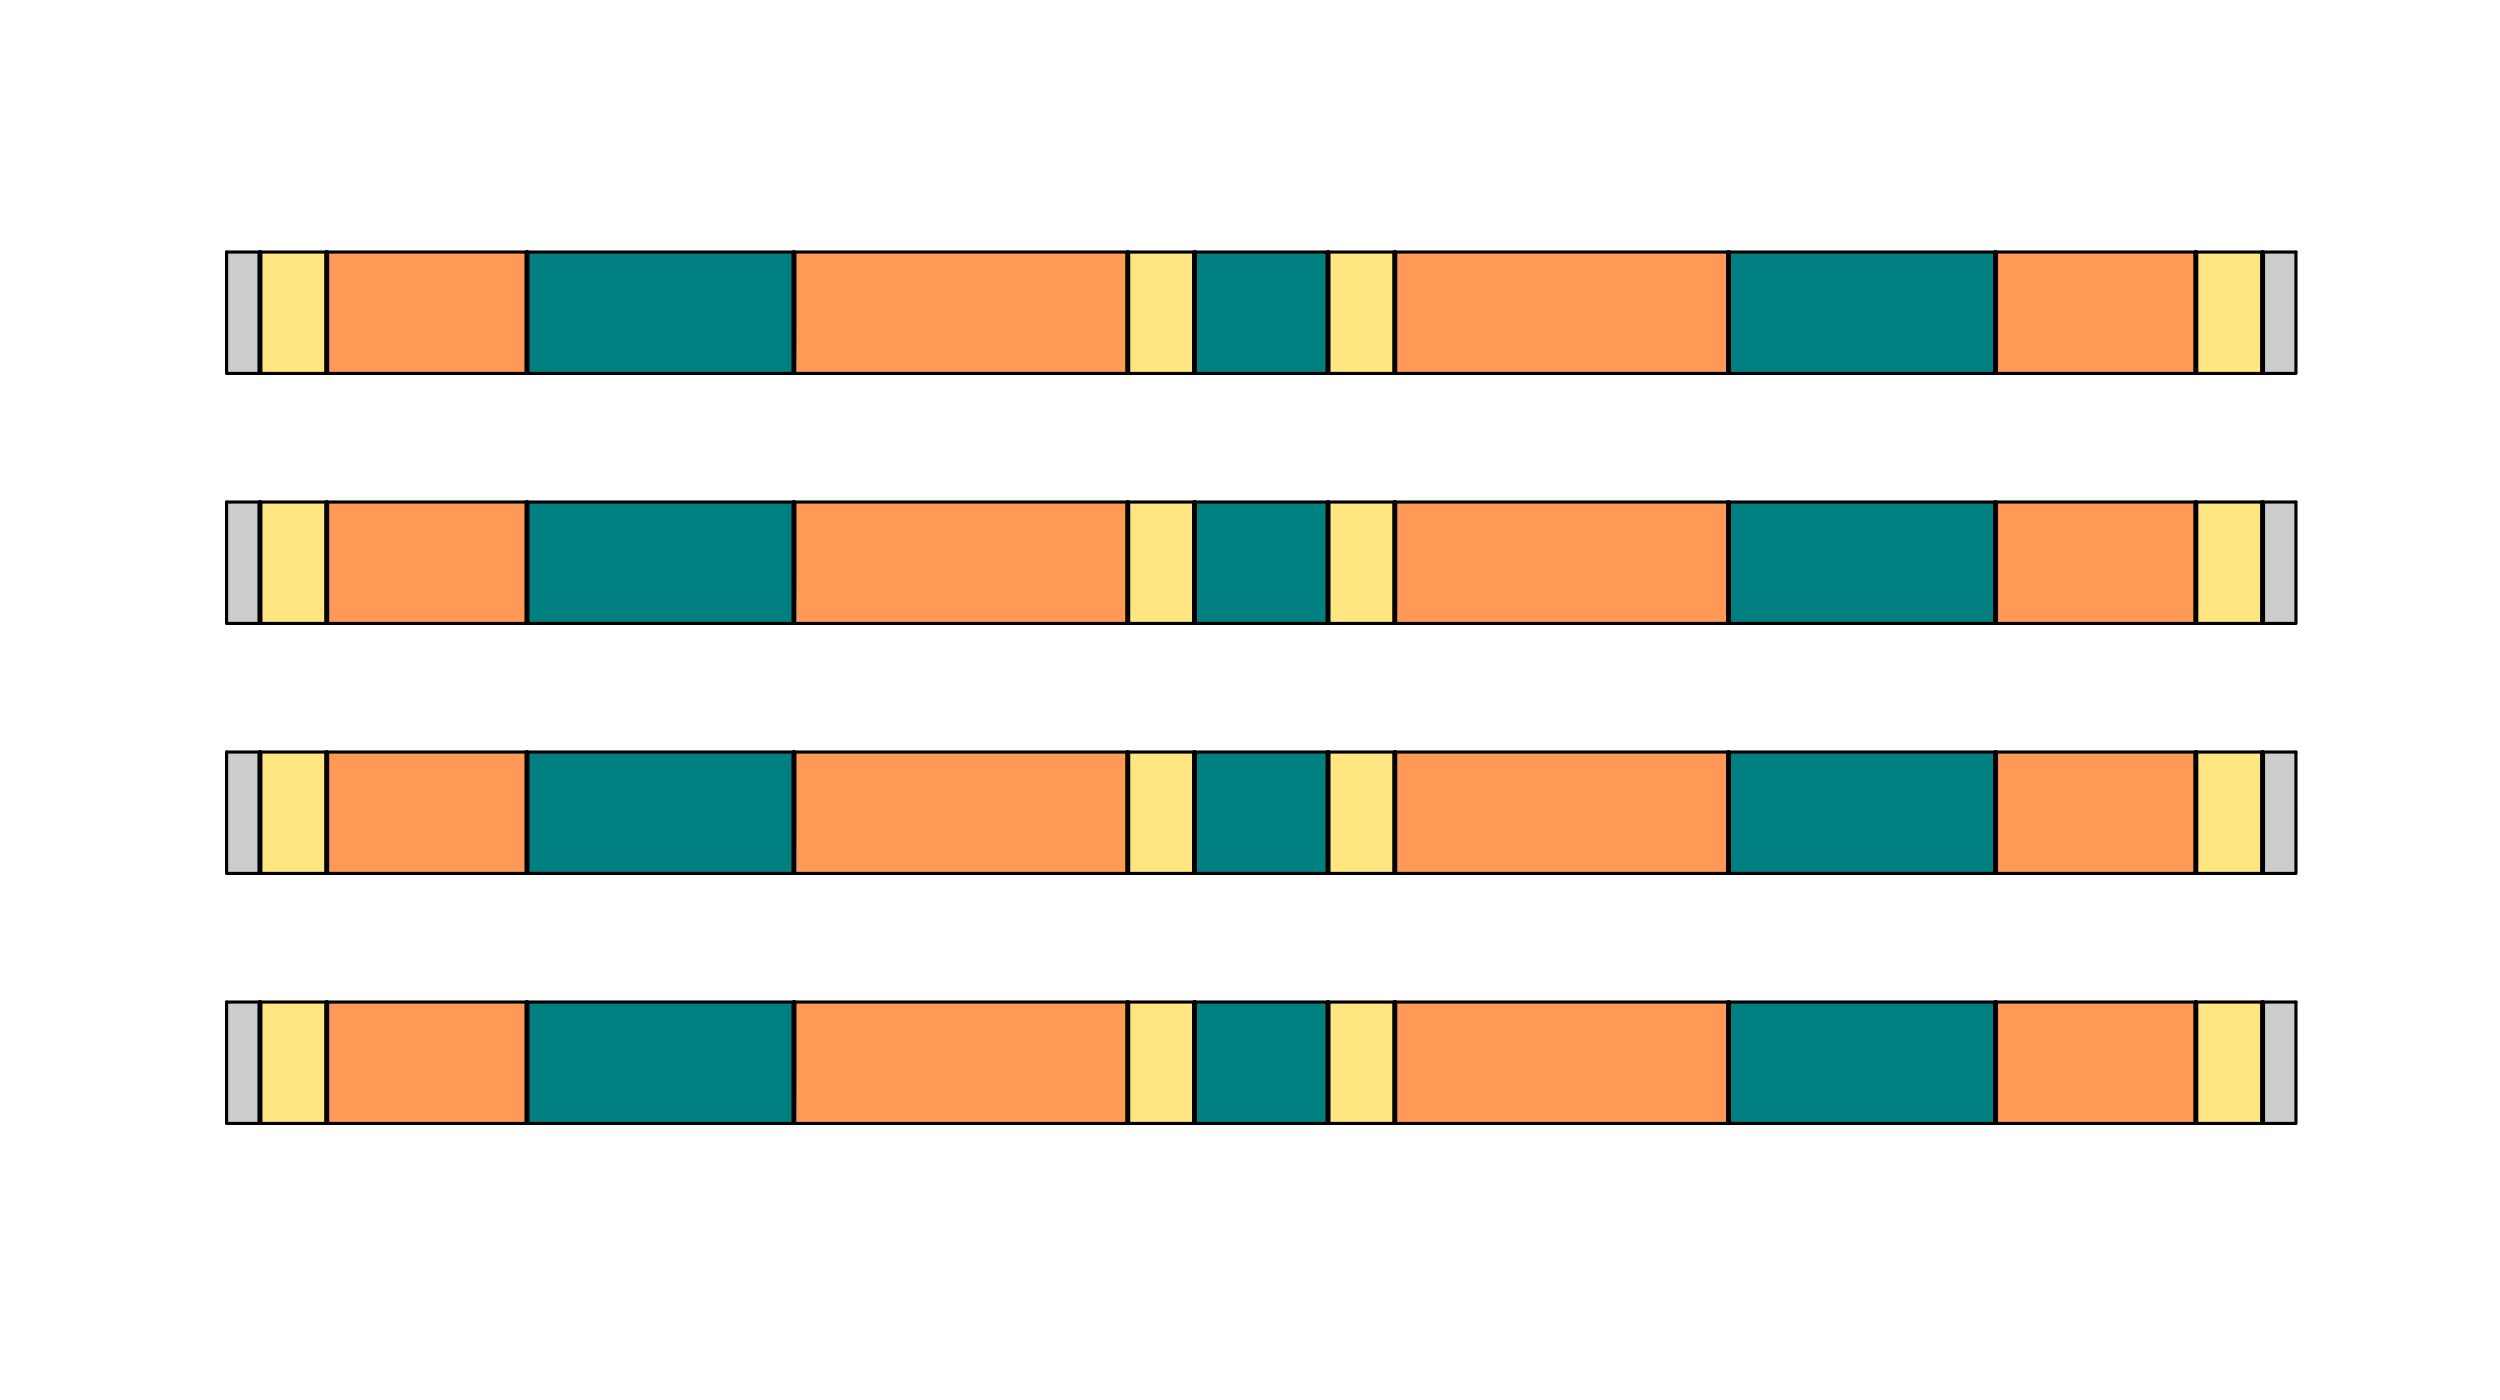
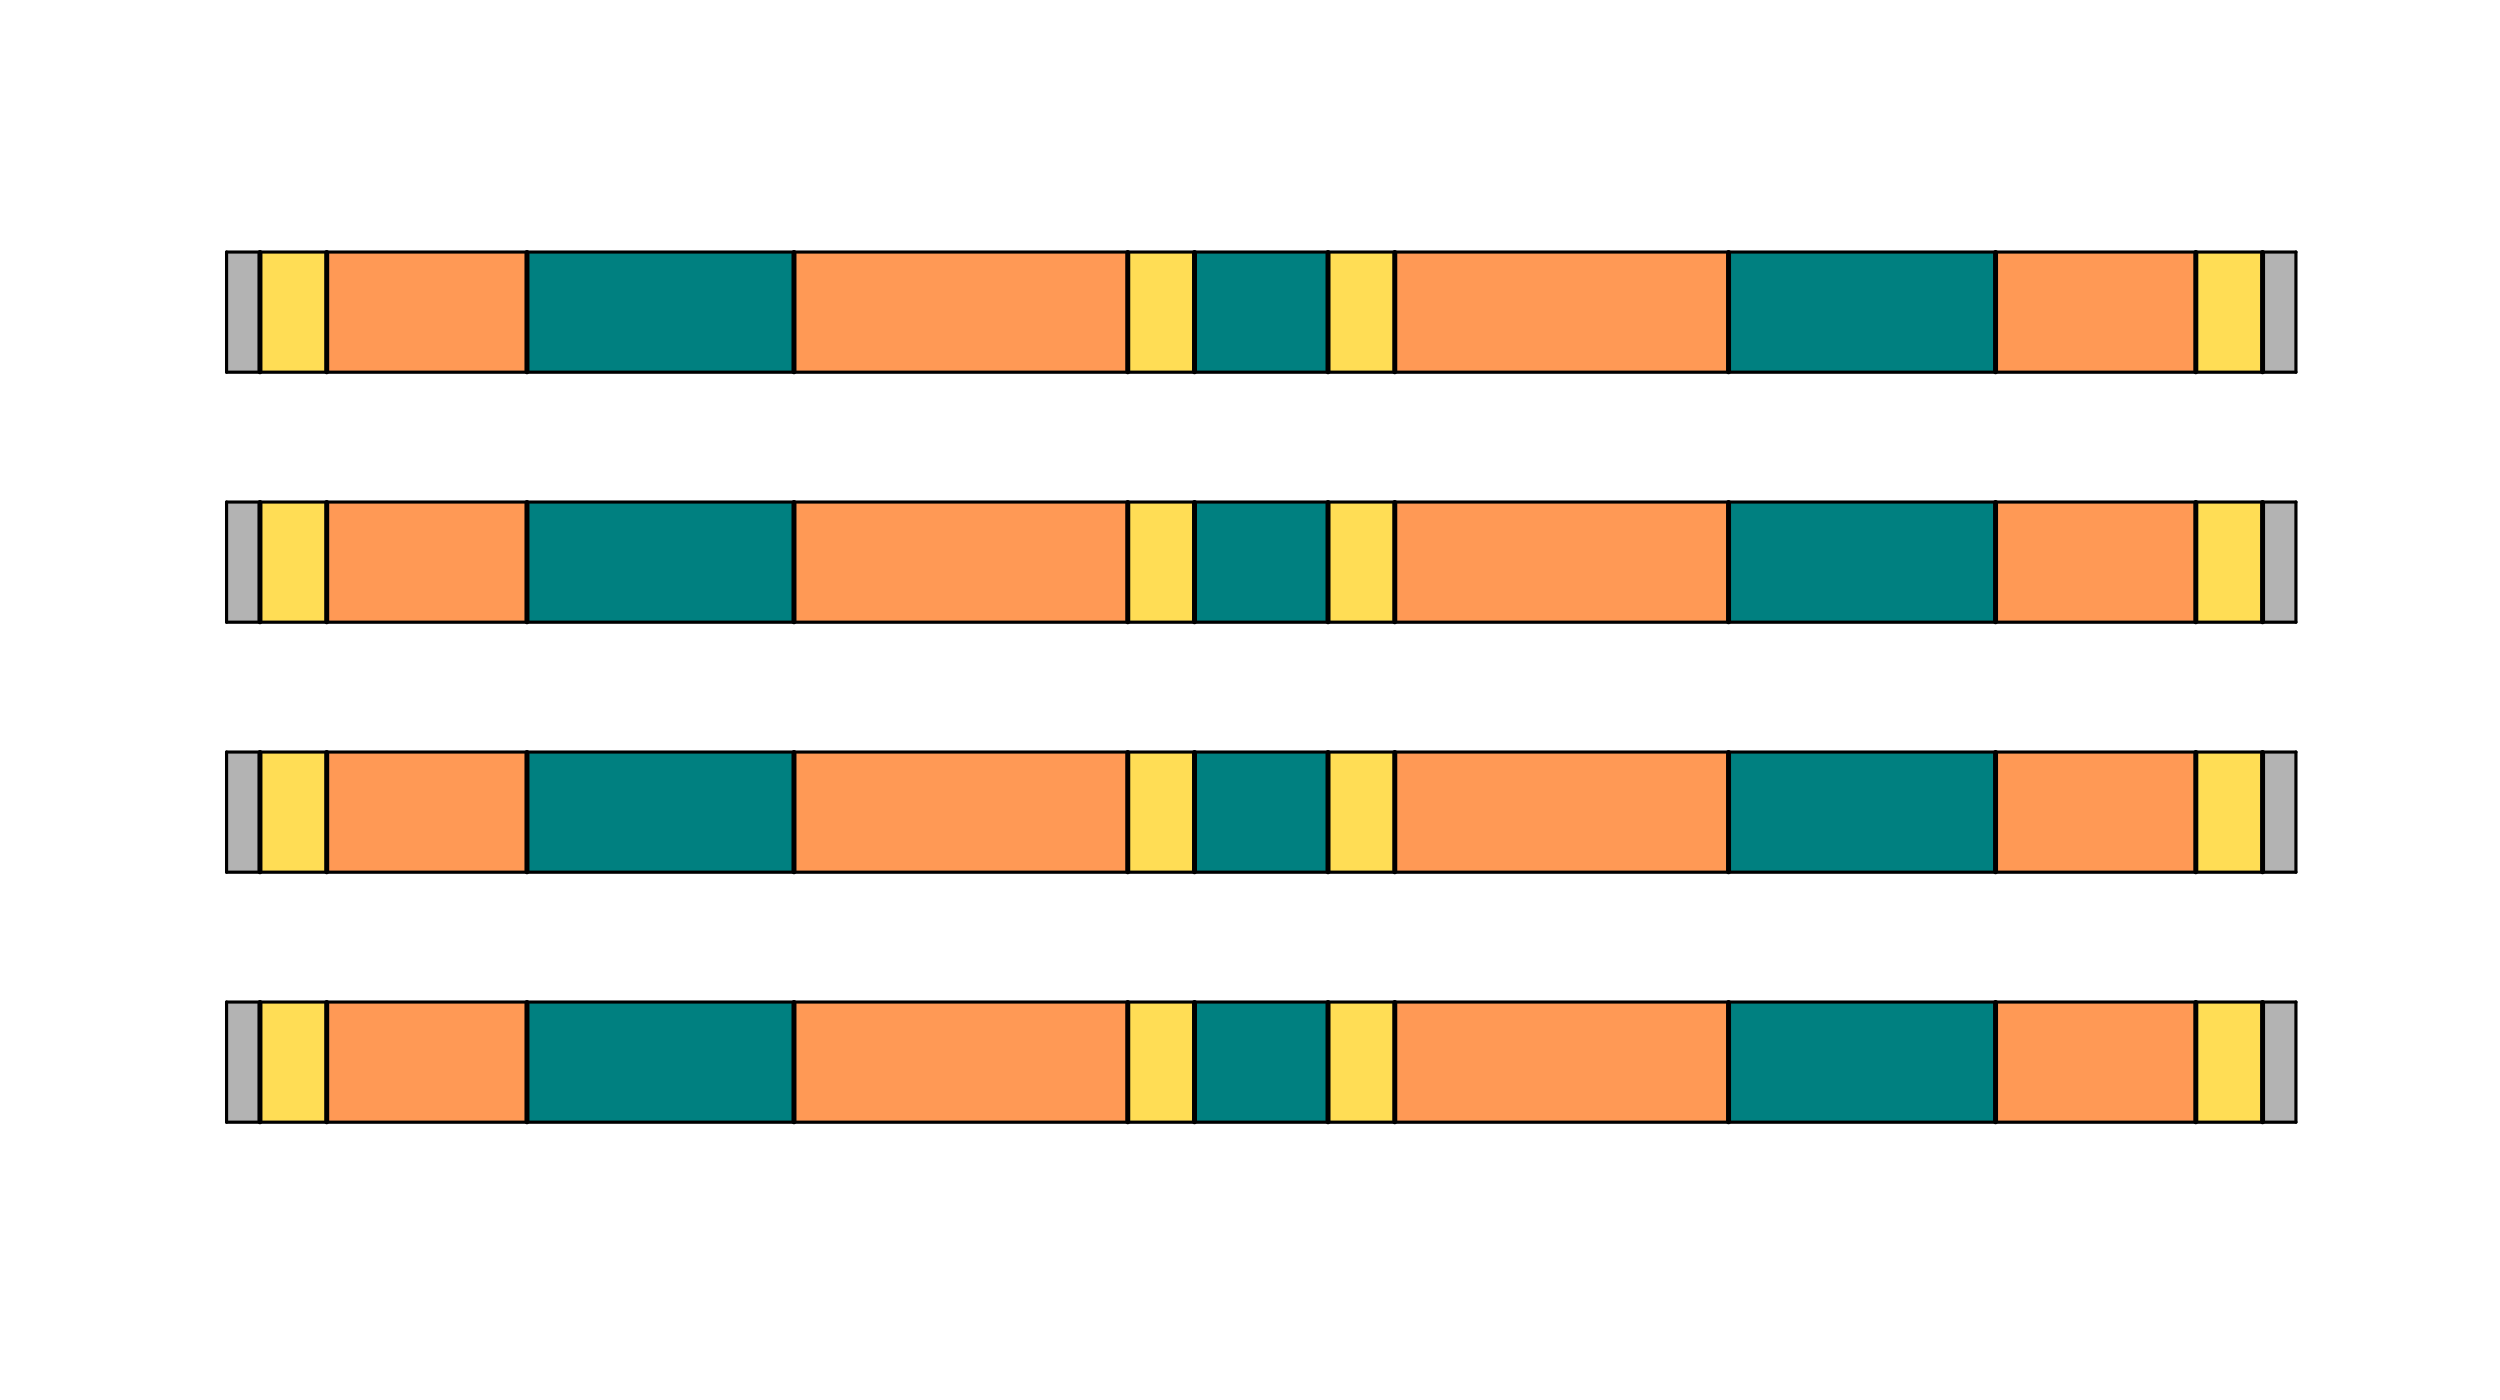
- <svg xmlns="http://www.w3.org/2000/svg" viewBox="145 180 500 20" width="500" height="280" version="1.1" id="svg11741">
-   <defs id="defs11069">
+ <svg xmlns="http://www.w3.org/2000/svg" viewBox="145 180 500 20" width="500" height="280" version="1.1" id="svg31610">
+   <defs id="defs30938">
    <marker id="DistanceX" orient="auto" refX="0.0" refY="0.0" style="overflow:visible">
-       <path d="M 3,-3 L -3,3 M 0,-5 L  0,5" style="stroke:#000000; stroke-width:0.5" id="path11056" />
+       <path d="M 3,-3 L -3,3 M 0,-5 L  0,5" style="stroke:#000000; stroke-width:0.5" id="path30925" />
    </marker>
    <pattern id="Hatch" patternUnits="userSpaceOnUse" width="8" height="8" x="0" y="0">
-       <path d="M8 4 l-4,4" stroke="#000000" stroke-width="0.25" linecap="square" id="path11059" />
-       <path d="M6 2 l-4,4" stroke="#000000" stroke-width="0.25" linecap="square" id="path11061" />
-       <path d="M4 0 l-4,4" stroke="#000000" stroke-width="0.25" linecap="square" id="path11063" />
+       <path d="M8 4 l-4,4" stroke="#000000" stroke-width="0.25" linecap="square" id="path30928" />
+       <path d="M6 2 l-4,4" stroke="#000000" stroke-width="0.25" linecap="square" id="path30930" />
+       <path d="M4 0 l-4,4" stroke="#000000" stroke-width="0.25" linecap="square" id="path30932" />
    </pattern>
    <symbol id="*Model_Space" />
    <symbol id="*Paper_Space" />
    <symbol id="*Paper_Space0" />
  </defs>
-   <g id="g11737">
-     <path id="path12682-2" style="fill:#cccccc;fill-opacity:1;stroke:#00ff00;stroke-width:0.378;stroke-opacity:0" d="m 597.455,200.24 0.201,24.324 h 6.762 l -0.021,-24.326 z" />
-     <g id="b6-s11" style="fill:#ffe680">
-       <path id="path12679" style="fill:#ffe680;fill-opacity:1;stroke:#00ff00;stroke-width:0.378;stroke-opacity:0" d="m 597.455,100.24 -13.549,0.002 0.58,24.32 13.17,0.002 z" />
-       <path id="path12679-4" style="fill:#ffe680;fill-opacity:1;stroke:#00ff00;stroke-width:0.378;stroke-opacity:0" d="m 597.455,150.24 -13.549,0.002 0.58,24.32 13.17,0.002 z" />
-       <path id="path12679-42" style="fill:#ffe680;fill-opacity:1;stroke:#00ff00;stroke-width:0.378;stroke-opacity:0" d="m 597.455,250.24 -13.549,0.002 0.58,24.32 13.17,0.002 z" />
-       <path id="path12679-9" style="fill:#ffe680;fill-opacity:1;stroke:#00ff00;stroke-width:0.378;stroke-opacity:0" d="m 597.455,200.24 -13.549,0.002 0.58,24.32 13.17,0.002 z" />
+   <g id="g31606">
+     <g id="b6-s11" style="fill:#ffdd55">
+       <path id="path31995-57" style="fill:#ffdd55;stroke:#000000;stroke-width:0.378;stroke-opacity:0" d="m 597.475,250.379 -13.422,0.002 0.26,24.041 13.26,0.002 z" />
+       <path id="path31995" style="fill:#ffdd55;stroke:#000000;stroke-width:0.378;stroke-opacity:0" d="m 597.475,100.379 -13.422,0.002 0.26,24.041 13.26,0.002 z" />
+       <path id="path31995-5" style="fill:#ffdd55;stroke:#000000;stroke-width:0.378;stroke-opacity:0" d="m 597.475,150.379 -13.422,0.002 0.26,24.041 13.26,0.002 z" />
+       <path id="path31995-7" style="fill:#ffdd55;stroke:#000000;stroke-width:0.378;stroke-opacity:0" d="m 597.475,200.379 -13.422,0.002 0.26,24.041 13.26,0.002 z" />
    </g>
-     <g id="b6-s1" style="fill:#ffe680">
-       <path id="path12649" style="fill:#ffe680;fill-opacity:1;stroke:#00ff00;stroke-width:0.378;stroke-opacity:0" d="m 210.344,100.426 -13.338,0.004 -0.088,24.199 h 13.586 z" />
-       <path id="path12649-9" style="fill:#ffe680;fill-opacity:1;stroke:#00ff00;stroke-width:0.378;stroke-opacity:0" d="m 210.344,150.426 -13.338,0.004 -0.088,24.199 h 13.586 z" />
-       <path id="path12649-0" style="fill:#ffe680;fill-opacity:1;stroke:#00ff00;stroke-width:0.378;stroke-opacity:0" d="m 210.344,200.426 -13.338,0.004 -0.088,24.199 h 13.586 z" />
-       <path id="path12649-3" style="fill:#ffe680;fill-opacity:1;stroke:#00ff00;stroke-width:0.378;stroke-opacity:0" d="m 210.344,250.426 -13.338,0.004 -0.088,24.199 h 13.586 z" />
+     <path id="path31998" style="fill:#b3b3b3;stroke:#000000;stroke-width:0.378;stroke-opacity:0" d="M 597.475 100.379 L 597.572 124.424 L 604.127 124.424 L 604.182 100.377 L 597.475 100.379 z " />
+     <path id="path31998-8" style="fill:#b3b3b3;stroke:#000000;stroke-width:0.378;stroke-opacity:0" d="m 597.475,150.379 0.098,24.045 h 6.555 l 0.055,-24.047 z" />
+     <path id="path31998-7" style="fill:#b3b3b3;stroke:#000000;stroke-width:0.378;stroke-opacity:0" d="m 597.475,200.379 0.098,24.045 h 6.555 l 0.055,-24.047 z" />
+     <path id="path31998-4" style="fill:#b3b3b3;stroke:#000000;stroke-width:0.378;stroke-opacity:0" d="m 597.475,250.379 0.098,24.045 h 6.555 l 0.055,-24.047 z" />
+     <g id="b6-s1" style="fill:#ffdd55">
+       <path id="path31965" style="fill:#ffdd55;stroke:#000000;stroke-width:0.378;stroke-opacity:0" d="M 210.139 100.459 L 197.207 100.461 L 196.926 124.393 L 210.203 124.395 L 210.139 100.459 z " />
+       <path id="path31965-1" style="fill:#ffdd55;stroke:#000000;stroke-width:0.378;stroke-opacity:0" d="m 210.139,150.459 -12.932,0.002 -0.281,23.932 13.277,0.002 z" />
+       <path id="path31965-2" style="fill:#ffdd55;stroke:#000000;stroke-width:0.378;stroke-opacity:0" d="m 210.139,200.459 -12.932,0.002 -0.281,23.932 13.277,0.002 z" />
+       <path id="path31965-8" style="fill:#ffdd55;stroke:#000000;stroke-width:0.378;stroke-opacity:0" d="m 210.139,250.459 -12.932,0.002 -0.281,23.932 13.277,0.002 z" />
    </g>
    <g id="b6-s2" style="fill:#ff9955">
-       <path id="path12652" style="fill:#ff9955;fill-opacity:1;stroke:#00ff00;stroke-width:0.378;stroke-opacity:0" d="M 250.152 100.416 L 210.344 100.426 L 210.504 124.629 L 250.311 124.631 L 250.152 100.416 z " />
-       <path id="path12652-6" style="fill:#ff9955;fill-opacity:1;stroke:#00ff00;stroke-width:0.378;stroke-opacity:0" d="m 250.152,150.416 -39.809,0.01 0.16,24.203 39.807,0.002 z" />
-       <path id="path12652-4" style="fill:#ff9955;fill-opacity:1;stroke:#00ff00;stroke-width:0.378;stroke-opacity:0" d="m 250.152,200.416 -39.809,0.01 0.16,24.203 39.807,0.002 z" />
-       <path id="path12652-1" style="fill:#ff9955;fill-opacity:1;stroke:#00ff00;stroke-width:0.378;stroke-opacity:0" d="m 250.152,250.416 -39.809,0.01 0.16,24.203 39.807,0.002 z" />
+       <path id="path31968" style="fill:#ff9955;stroke:#000000;stroke-width:0.378;stroke-opacity:0" d="M 250.396 100.451 L 210.139 100.459 L 210.203 124.395 L 250.541 124.398 L 250.396 100.451 z " />
+       <path id="path31968-4" style="fill:#ff9955;stroke:#000000;stroke-width:0.378;stroke-opacity:0" d="m 250.396,150.451 -40.258,0.008 0.065,23.936 40.338,0.004 z" />
+       <path id="path31968-3" style="fill:#ff9955;stroke:#000000;stroke-width:0.378;stroke-opacity:0" d="m 250.396,200.451 -40.258,0.008 0.065,23.936 40.338,0.004 z" />
+       <path id="path31968-2" style="fill:#ff9955;stroke:#000000;stroke-width:0.378;stroke-opacity:0" d="m 250.396,250.451 -40.258,0.008 0.065,23.936 40.338,0.004 z" />
    </g>
    <g id="b6-s3" style="fill:#008080">
-       <path id="path12655" style="fill:#008080;fill-opacity:1;stroke:#00ff00;stroke-width:0.378;stroke-opacity:0" d="M 303.758 100.402 L 250.152 100.416 L 250.311 124.631 L 304.109 124.635 L 303.758 100.402 z " />
-       <path id="path12655-1" style="fill:#008080;fill-opacity:1;stroke:#00ff00;stroke-width:0.378;stroke-opacity:0" d="m 303.758,150.402 -53.605,0.014 0.158,24.215 53.799,0.004 z" />
-       <path id="path12655-3" style="fill:#008080;fill-opacity:1;stroke:#00ff00;stroke-width:0.378;stroke-opacity:0" d="m 303.758,200.402 -53.605,0.014 0.158,24.215 53.799,0.004 z" />
-       <path id="path12655-0" style="fill:#008080;fill-opacity:1;stroke:#00ff00;stroke-width:0.378;stroke-opacity:0" d="m 303.758,250.402 -53.605,0.014 0.158,24.215 53.799,0.004 z" />
+       <path id="path31971" style="fill:#008080;stroke:#000000;stroke-width:0.378;stroke-opacity:0" d="M 303.771 100.439 L 250.396 100.451 L 250.541 124.398 L 303.771 124.402 L 303.771 100.439 z " />
+       <path id="path31971-9" style="fill:#008080;stroke:#000000;stroke-width:0.378;stroke-opacity:0" d="m 303.771,150.439 -53.375,0.012 0.145,23.947 53.23,0.004 z" />
+       <path id="path31971-5" style="fill:#008080;stroke:#000000;stroke-width:0.378;stroke-opacity:0" d="m 303.771,200.439 -53.375,0.012 0.145,23.947 53.23,0.004 z" />
+       <path id="path31971-2" style="fill:#008080;stroke:#000000;stroke-width:0.378;stroke-opacity:0" d="m 303.771,250.439 -53.375,0.012 0.145,23.947 53.23,0.004 z" />
    </g>
-     <g id="b6-s4" transform="translate(0.243778)" style="fill:#ff9955">
-       <path id="path12658" style="fill:#ff9955;fill-opacity:1;stroke:#00ff00;stroke-width:0.378;stroke-opacity:0" d="m 370.488,100.385 -66.73,0.018 0.352,24.232 66.412,0.004 z" />
-       <path id="path12658-2" style="fill:#ff9955;fill-opacity:1;stroke:#00ff00;stroke-width:0.378;stroke-opacity:0" d="m 370.488,150.385 -66.73,0.018 0.352,24.232 66.412,0.004 z" />
-       <path id="path12658-7" style="fill:#ff9955;fill-opacity:1;stroke:#00ff00;stroke-width:0.378;stroke-opacity:0" d="m 370.488,200.385 -66.73,0.018 0.352,24.232 66.412,0.004 z" />
-       <path id="path12658-9" style="fill:#ff9955;fill-opacity:1;stroke:#00ff00;stroke-width:0.378;stroke-opacity:0" d="m 370.488,250.385 -66.73,0.018 0.352,24.232 66.412,0.004 z" />
+     <g id="b6-s4">
+       <path id="path31974" style="fill:#ff9955;stroke:#000000;stroke-width:0.378;stroke-opacity:0" d="M 370.59 100.426 L 303.771 100.439 L 303.771 124.402 L 370.727 124.406 L 370.59 100.426 z " />
+       <path id="path31974-0" style="fill:#ff9955;stroke:#000000;stroke-width:0.378;stroke-opacity:0" d="m 370.59,150.426 -66.818,0.014 v 23.963 l 66.955,0.004 z" />
+       <path id="path31974-7" style="fill:#ff9955;stroke:#000000;stroke-width:0.378;stroke-opacity:0" d="m 370.59,200.426 -66.818,0.014 v 23.963 l 66.955,0.004 z" />
+       <path id="path31974-2" style="fill:#ff9955;stroke:#000000;stroke-width:0.378;stroke-opacity:0" d="m 370.59,250.426 -66.818,0.014 v 23.963 l 66.955,0.004 z" />
    </g>
-     <g id="b6-s5">
-       <path id="path12661" style="fill:#ffe680;fill-opacity:1;stroke:#00ff00;stroke-width:0.378;stroke-opacity:0" d="m 383.701,100.381 -13.213,0.004 0.033,24.254 h 13.348 z" />
-       <path id="path12661-6" style="fill:#ffe680;fill-opacity:1;stroke:#00ff00;stroke-width:0.378;stroke-opacity:0" d="m 383.701,150.381 -13.213,0.004 0.033,24.254 h 13.348 z" />
-       <path id="path12661-3" style="fill:#ffe680;fill-opacity:1;stroke:#00ff00;stroke-width:0.378;stroke-opacity:0" d="m 383.701,200.381 -13.213,0.004 0.033,24.254 h 13.348 z" />
-       <path id="path12661-2" style="fill:#ffe680;fill-opacity:1;stroke:#00ff00;stroke-width:0.378;stroke-opacity:0" d="m 383.701,250.381 -13.213,0.004 0.033,24.254 h 13.348 z" />
+     <g id="b6-s5" style="fill:#ffdd55">
+       <path id="path31977" style="fill:#ffdd55;stroke:#000000;stroke-width:0.378;stroke-opacity:0" d="M 383.951 100.424 L 370.59 100.426 L 370.727 124.406 L 383.85 124.408 L 383.951 100.424 z " />
+       <path id="path31977-7" style="fill:#ffdd55;stroke:#000000;stroke-width:0.378;stroke-opacity:0" d="m 383.951,150.424 -13.361,0.002 0.137,23.98 13.123,0.002 z" />
+       <path id="path31977-5" style="fill:#ffdd55;stroke:#000000;stroke-width:0.378;stroke-opacity:0" d="m 383.951,200.424 -13.361,0.002 0.137,23.98 13.123,0.002 z" />
+       <path id="path31977-74" style="fill:#ffdd55;stroke:#000000;stroke-width:0.378;stroke-opacity:0" d="m 383.951,250.424 -13.361,0.002 0.137,23.98 13.123,0.002 z" />
    </g>
    <g id="b6-s6" style="fill:#008080">
-       <path id="path12664" style="fill:#008080;fill-opacity:1;stroke:#00ff00;stroke-width:0.378;stroke-opacity:0" d="M 410.445 100.373 L 383.701 100.381 L 383.869 124.639 L 410.734 124.641 L 410.445 100.373 z " />
-       <path id="path12664-6" style="fill:#008080;fill-opacity:1;stroke:#00ff00;stroke-width:0.378;stroke-opacity:0" d="m 410.445,150.373 -26.744,0.008 0.168,24.258 26.865,0.002 z" />
-       <path id="path12664-7" style="fill:#008080;fill-opacity:1;stroke:#00ff00;stroke-width:0.378;stroke-opacity:0" d="m 410.445,200.373 -26.744,0.008 0.168,24.258 26.865,0.002 z" />
-       <path id="path12664-4" style="fill:#008080;fill-opacity:1;stroke:#00ff00;stroke-width:0.378;stroke-opacity:0" d="m 410.445,250.373 -26.744,0.008 0.168,24.258 26.865,0.002 z" />
+       <path id="path31980" style="fill:#008080;stroke:#000000;stroke-width:0.378;stroke-opacity:0" d="M 410.506 100.418 L 383.951 100.424 L 383.85 124.408 L 410.713 124.41 L 410.506 100.418 z " />
+       <path id="path31980-3" style="fill:#008080;stroke:#000000;stroke-width:0.378;stroke-opacity:0" d="m 410.506,150.418 -26.555,0.006 -0.102,23.984 26.863,0.002 z" />
+       <path id="path31980-6" style="fill:#008080;stroke:#000000;stroke-width:0.378;stroke-opacity:0" d="m 410.506,200.418 -26.555,0.006 -0.102,23.984 26.863,0.002 z" />
+       <path id="path31980-8" style="fill:#008080;stroke:#000000;stroke-width:0.378;stroke-opacity:0" d="m 410.506,250.418 -26.555,0.006 -0.102,23.984 26.863,0.002 z" />
    </g>
-     <g id="b6-s7" style="fill:#ffe680">
-       <path id="path12667" style="fill:#ffe680;fill-opacity:1;stroke:#00ff00;stroke-width:0.378;stroke-opacity:0" d="M 423.75 100.369 L 410.445 100.373 L 410.734 124.641 L 424.17 124.641 L 423.75 100.369 z " />
-       <path id="path12667-7" style="fill:#ffe680;fill-opacity:1;stroke:#00ff00;stroke-width:0.378;stroke-opacity:0" d="m 423.75,150.369 -13.305,0.004 0.289,24.268 h 13.436 z" />
-       <path id="path12667-77" style="fill:#ffe680;fill-opacity:1;stroke:#00ff00;stroke-width:0.378;stroke-opacity:0" d="m 423.75,200.369 -13.305,0.004 0.289,24.268 h 13.436 z" />
-       <path id="path12667-8" style="fill:#ffe680;fill-opacity:1;stroke:#00ff00;stroke-width:0.378;stroke-opacity:0" d="m 423.75,250.369 -13.305,0.004 0.289,24.268 h 13.436 z" />
+     <g id="b6-s7" style="fill:#ffdd55">
+       <path id="path31983" style="fill:#ffdd55;stroke:#000000;stroke-width:0.378;stroke-opacity:0" d="M 423.941 100.416 L 410.506 100.418 L 410.713 124.41 L 424.074 124.41 L 423.941 100.416 z " />
+       <path id="path31983-4" style="fill:#ffdd55;stroke:#000000;stroke-width:0.378;stroke-opacity:0" d="m 423.941,150.416 -13.436,0.002 0.207,23.992 h 13.361 z" />
+       <path id="path31983-0" style="fill:#ffdd55;stroke:#000000;stroke-width:0.378;stroke-opacity:0" d="m 423.941,200.416 -13.436,0.002 0.207,23.992 h 13.361 z" />
+       <path id="path31983-1" style="fill:#ffdd55;stroke:#000000;stroke-width:0.378;stroke-opacity:0" d="m 423.941,250.416 -13.436,0.002 0.207,23.992 h 13.361 z" />
    </g>
-     <g id="b6-s8" style="fill:#ff9955">
-       <path id="path12670" style="fill:#ff9955;fill-opacity:1;stroke:#00ff00;stroke-width:0.378;stroke-opacity:0" d="M 490.568 100.352 L 423.75 100.369 L 424.17 124.641 L 490.699 124.645 L 490.568 100.352 z " />
-       <path id="path12670-5" style="fill:#ff9955;fill-opacity:1;stroke:#00ff00;stroke-width:0.378;stroke-opacity:0" d="m 490.568,150.352 -66.818,0.018 0.42,24.271 66.529,0.004 z" />
-       <path id="path12670-6" style="fill:#ff9955;fill-opacity:1;stroke:#00ff00;stroke-width:0.378;stroke-opacity:0" d="m 490.568,200.352 -66.818,0.018 0.42,24.271 66.529,0.004 z" />
-       <path id="path12670-0" style="fill:#ff9955;fill-opacity:1;stroke:#00ff00;stroke-width:0.378;stroke-opacity:0" d="m 490.568,250.352 -66.818,0.018 0.42,24.271 66.529,0.004 z" />
+     <g id="b6-s8">
+       <path id="path31986" style="fill:#ff9955;stroke:#000000;stroke-width:0.378;stroke-opacity:0" d="M 490.525 100.402 L 423.941 100.416 L 424.074 124.41 L 490.688 124.416 L 490.525 100.402 z " />
+       <path id="path31986-6" style="fill:#ff9955;stroke:#000000;stroke-width:0.378;stroke-opacity:0" d="m 490.525,150.402 -66.584,0.014 0.133,23.994 66.613,0.006 z" />
+       <path id="path31986-60" style="fill:#ff9955;stroke:#000000;stroke-width:0.378;stroke-opacity:0" d="m 490.525,200.402 -66.584,0.014 0.133,23.994 66.613,0.006 z" />
+       <path id="path31986-3" style="fill:#ff9955;stroke:#000000;stroke-width:0.378;stroke-opacity:0" d="m 490.525,250.402 -66.584,0.014 0.133,23.994 66.613,0.006 z" />
    </g>
    <g id="b6-s9" style="fill:#008080">
-       <path id="path12673" style="fill:#008080;fill-opacity:1;stroke:#00ff00;stroke-width:0.378;stroke-opacity:0" d="M 544.146 100.338 L 490.568 100.352 L 490.699 124.645 L 544.111 124.646 L 544.146 100.338 z " />
-       <path id="path12673-9" style="fill:#008080;fill-opacity:1;stroke:#00ff00;stroke-width:0.378;stroke-opacity:0" d="m 544.146,150.338 -53.578,0.014 0.131,24.293 53.412,0.002 z" />
-       <path id="path12673-99" style="fill:#008080;fill-opacity:1;stroke:#00ff00;stroke-width:0.378;stroke-opacity:0" d="m 544.146,200.338 -53.578,0.014 0.131,24.293 53.412,0.002 z" />
-       <path id="path12673-4" style="fill:#008080;fill-opacity:1;stroke:#00ff00;stroke-width:0.378;stroke-opacity:0" d="m 544.146,250.338 -53.578,0.014 0.131,24.293 53.412,0.002 z" />
+       <path id="path31989" style="fill:#008080;stroke:#000000;stroke-width:0.378;stroke-opacity:0" d="M 544.076 100.391 L 490.525 100.402 L 490.688 124.416 L 544.143 124.42 L 544.076 100.391 z " />
+       <path id="path31989-7" style="fill:#008080;stroke:#000000;stroke-width:0.378;stroke-opacity:0" d="m 544.076,150.391 -53.551,0.012 0.162,24.014 53.455,0.004 z" />
+       <path id="path31989-3" style="fill:#008080;stroke:#000000;stroke-width:0.378;stroke-opacity:0" d="m 544.076,200.391 -53.551,0.012 0.162,24.014 53.455,0.004 z" />
+       <path id="path31989-8" style="fill:#008080;stroke:#000000;stroke-width:0.378;stroke-opacity:0" d="m 544.076,250.391 -53.551,0.012 0.162,24.014 53.455,0.004 z" />
    </g>
-     <g id="b6-s10" style="fill:#ff9955">
-       <path id="path12676" style="fill:#ff9955;fill-opacity:1;stroke:#00ff00;stroke-width:0.378;stroke-opacity:0" d="M 583.906 100.242 L 544.361 100.252 L 544.326 124.561 L 584.486 124.562 L 583.906 100.242 z " />
-       <path id="path12676-0" style="fill:#ff9955;fill-opacity:1;stroke:#00ff00;stroke-width:0.378;stroke-opacity:0" d="m 583.906,150.242 -39.545,0.01 -0.035,24.309 40.16,0.002 z" />
-       <path id="path12676-3" style="fill:#ff9955;fill-opacity:1;stroke:#00ff00;stroke-width:0.378;stroke-opacity:0" d="m 583.906,200.242 -39.545,0.01 -0.035,24.309 40.16,0.002 z" />
-       <path id="path12676-8" style="fill:#ff9955;fill-opacity:1;stroke:#00ff00;stroke-width:0.378;stroke-opacity:0" d="m 583.906,250.242 -39.545,0.01 -0.035,24.309 40.16,0.002 z" />
+     <g id="b6-s10">
+       <path id="path31992" style="fill:#ff9955;stroke:#000000;stroke-width:0.378;stroke-opacity:0" d="M 584.053 100.381 L 544.076 100.391 L 544.143 124.42 L 584.312 124.422 L 584.053 100.381 z " />
+       <path id="path31992-5" style="fill:#ff9955;stroke:#000000;stroke-width:0.378;stroke-opacity:0" d="m 584.053,150.381 -39.977,0.01 0.066,24.029 40.17,0.002 z" />
+       <path id="path31992-2" style="fill:#ff9955;stroke:#000000;stroke-width:0.378;stroke-opacity:0" d="m 584.053,200.381 -39.977,0.01 0.066,24.029 40.17,0.002 z" />
+       <path id="path31992-7" style="fill:#ff9955;stroke:#000000;stroke-width:0.378;stroke-opacity:0" d="m 584.053,250.381 -39.977,0.01 0.066,24.029 40.17,0.002 z" />
    </g>
-     <path style="fill:none;stroke:#000000;stroke-linecap:round" d="M 597.513,224.352 V 200.5" id="path11703-3" />
-     <path id="path12511" style="fill:#cccccc;fill-opacity:1;stroke:#00ff00;stroke-width:0.378;stroke-opacity:0" d="M 197.006 100.473 L 190.412 100.475 L 190.369 124.672 L 196.918 124.672 L 197.006 100.473 z " />
-     <path id="path12682" style="fill:#cccccc;fill-opacity:1;stroke:#00ff00;stroke-width:0.378;stroke-opacity:0" d="M 597.455 100.24 L 597.656 124.564 L 604.418 124.564 L 604.396 100.238 L 597.455 100.24 z " />
-     <path style="fill:none;stroke:#000000;stroke-linecap:round" d="M 196.99,124.352 V 100.5" id="path11701" />
-     <path style="fill:none;stroke:#000000;stroke-linecap:round" d="M 597.513,124.352 V 100.5" id="path11703" />
-     <path style="fill:none;stroke:#000000;stroke-linecap:round" d="M 584.162,124.352 V 100.5" id="path11705" />
-     <path style="fill:none;stroke:#000000;stroke-linecap:round" d="M 544.11,124.352 V 100.5" id="path11707" />
-     <path style="fill:none;stroke:#000000;stroke-linecap:round" d="M 490.707,124.352 V 100.5" id="path11709" />
-     <path style="fill:none;stroke:#000000;stroke-linecap:round" d="M 423.952,124.352 V 100.5" id="path11711" />
-     <path style="fill:none;stroke:#000000;stroke-linecap:round" d="M 410.603,124.352 V 100.5" id="path11713" />
-     <path style="fill:none;stroke:#000000;stroke-linecap:round" d="M 383.901,124.352 V 100.5" id="path11715" />
-     <path style="fill:none;stroke:#000000;stroke-linecap:round" d="M 370.55,124.352 V 100.5" id="path11717" />
-     <path style="fill:none;stroke:#000000;stroke-linecap:round" d="M 303.796,124.352 V 100.5" id="path11719" />
-     <path style="fill:none;stroke:#000000;stroke-linecap:round" d="M 250.393,124.352 V 100.5" id="path11721" />
-     <path style="fill:none;stroke:#000000;stroke-linecap:round" d="M 210.341,124.352 V 100.5" id="path11723" />
-     <path style="fill:none;stroke:#000000;stroke-width:0.631;stroke-linecap:round" d="m 190.315,124.685 h 413.872" id="path11725" />
-     <path style="fill:none;stroke:#000000;stroke-width:0.631;stroke-linecap:round" d="M 604.188,100.41 H 190.315" id="path11727" />
-     <path style="fill:none;stroke:#000000;stroke-width:0.631;stroke-linecap:round" d="m 190.315,100.41 v 24.031" id="path11729" />
-     <path style="fill:none;stroke:#000000;stroke-width:0.631;stroke-linecap:round" d="m 604.188,100.41 v 24.031" id="path11731" />
-     <path style="fill:#b3b3b3;fill-opacity:0;stroke:#00ff00;stroke-width:0.378;stroke-opacity:0" d="m 190.304,100.496 v 24.176 l 413.834,0.043 0.129,-24.348 z" id="path12455" />
-     <path id="path12511-0" style="fill:#cccccc;fill-opacity:1;stroke:#00ff00;stroke-width:0.378;stroke-opacity:0" d="m 197.006,150.473 -6.594,0.002 -0.043,24.197 h 6.549 z" />
-     <path id="path12682-9" style="fill:#cccccc;fill-opacity:1;stroke:#00ff00;stroke-width:0.378;stroke-opacity:0" d="m 597.455,150.24 0.201,24.324 h 6.762 l -0.021,-24.326 z" />
-     <path style="fill:none;stroke:#000000;stroke-linecap:round" d="M 196.99,174.352 V 150.5" id="path11701-3" />
-     <path style="fill:none;stroke:#000000;stroke-linecap:round" d="M 597.513,174.352 V 150.5" id="path11703-4" />
-     <path style="fill:none;stroke:#000000;stroke-linecap:round" d="M 584.162,174.352 V 150.5" id="path11705-9" />
-     <path style="fill:none;stroke:#000000;stroke-linecap:round" d="M 544.11,174.352 V 150.5" id="path11707-5" />
-     <path style="fill:none;stroke:#000000;stroke-linecap:round" d="M 490.707,174.352 V 150.5" id="path11709-6" />
-     <path style="fill:none;stroke:#000000;stroke-linecap:round" d="M 423.952,174.352 V 150.5" id="path11711-2" />
-     <path style="fill:none;stroke:#000000;stroke-linecap:round" d="M 410.603,174.352 V 150.5" id="path11713-9" />
-     <path style="fill:none;stroke:#000000;stroke-linecap:round" d="M 383.901,174.352 V 150.5" id="path11715-3" />
-     <path style="fill:none;stroke:#000000;stroke-linecap:round" d="M 370.55,174.352 V 150.5" id="path11717-1" />
-     <path style="fill:none;stroke:#000000;stroke-linecap:round" d="M 303.796,174.352 V 150.5" id="path11719-3" />
-     <path style="fill:none;stroke:#000000;stroke-linecap:round" d="M 250.393,174.352 V 150.5" id="path11721-9" />
-     <path style="fill:none;stroke:#000000;stroke-linecap:round" d="M 210.341,174.352 V 150.5" id="path11723-6" />
-     <path style="fill:none;stroke:#000000;stroke-width:0.631;stroke-linecap:round" d="m 190.315,174.685 h 413.872" id="path11725-4" />
-     <path style="fill:none;stroke:#000000;stroke-width:0.631;stroke-linecap:round" d="M 604.188,150.41 H 190.315" id="path11727-3" />
-     <path style="fill:none;stroke:#000000;stroke-width:0.631;stroke-linecap:round" d="m 190.315,150.41 v 24.031" id="path11729-3" />
-     <path style="fill:none;stroke:#000000;stroke-width:0.631;stroke-linecap:round" d="m 604.188,150.41 v 24.031" id="path11731-2" />
-     <path style="fill:#b3b3b3;fill-opacity:0;stroke:#00ff00;stroke-width:0.378;stroke-opacity:0" d="m 190.304,150.496 v 24.176 l 413.834,0.043 0.129,-24.348 z" id="path12455-2" />
-     <path id="path12511-5" style="fill:#cccccc;fill-opacity:1;stroke:#00ff00;stroke-width:0.378;stroke-opacity:0" d="m 197.006,200.473 -6.594,0.002 -0.043,24.197 h 6.549 z" />
-     <path style="fill:none;stroke:#000000;stroke-linecap:round" d="M 196.99,224.352 V 200.5" id="path11701-9" />
-     <path style="fill:none;stroke:#000000;stroke-linecap:round" d="M 584.162,224.352 V 200.5" id="path11705-6" />
-     <path style="fill:none;stroke:#000000;stroke-linecap:round" d="M 544.11,224.352 V 200.5" id="path11707-2" />
-     <path style="fill:none;stroke:#000000;stroke-linecap:round" d="M 490.707,224.352 V 200.5" id="path11709-0" />
-     <path style="fill:none;stroke:#000000;stroke-linecap:round" d="M 423.952,224.352 V 200.5" id="path11711-21" />
-     <path style="fill:none;stroke:#000000;stroke-linecap:round" d="M 410.603,224.352 V 200.5" id="path11713-95" />
-     <path style="fill:none;stroke:#000000;stroke-linecap:round" d="M 383.901,224.352 V 200.5" id="path11715-39" />
-     <path style="fill:none;stroke:#000000;stroke-linecap:round" d="M 370.55,224.352 V 200.5" id="path11717-2" />
-     <path style="fill:none;stroke:#000000;stroke-linecap:round" d="M 303.796,224.352 V 200.5" id="path11719-2" />
-     <path style="fill:none;stroke:#000000;stroke-linecap:round" d="M 250.393,224.352 V 200.5" id="path11721-2" />
-     <path style="fill:none;stroke:#000000;stroke-linecap:round" d="M 210.341,224.352 V 200.5" id="path11723-9" />
-     <path style="fill:none;stroke:#000000;stroke-width:0.631;stroke-linecap:round" d="m 190.315,224.685 h 413.872" id="path11725-8" />
-     <path style="fill:none;stroke:#000000;stroke-width:0.631;stroke-linecap:round" d="M 604.188,200.41 H 190.315" id="path11727-4" />
-     <path style="fill:none;stroke:#000000;stroke-width:0.631;stroke-linecap:round" d="m 190.315,200.41 v 24.031" id="path11729-8" />
-     <path style="fill:none;stroke:#000000;stroke-width:0.631;stroke-linecap:round" d="m 604.188,200.41 v 24.031" id="path11731-0" />
-     <path style="fill:#b3b3b3;fill-opacity:0;stroke:#00ff00;stroke-width:0.378;stroke-opacity:0" d="m 190.304,200.496 v 24.176 l 413.834,0.043 0.129,-24.348 z" id="path12455-3" />
-     <path id="path12511-1" style="fill:#cccccc;fill-opacity:1;stroke:#00ff00;stroke-width:0.378;stroke-opacity:0" d="m 197.006,250.473 -6.594,0.002 -0.043,24.197 h 6.549 z" />
-     <path id="path12682-5" style="fill:#cccccc;fill-opacity:1;stroke:#00ff00;stroke-width:0.378;stroke-opacity:0" d="m 597.455,250.24 0.201,24.324 h 6.762 l -0.021,-24.326 z" />
-     <path style="fill:none;stroke:#000000;stroke-linecap:round" d="M 196.99,274.352 V 250.5" id="path11701-0" />
-     <path style="fill:none;stroke:#000000;stroke-linecap:round" d="M 597.513,274.352 V 250.5" id="path11703-1" />
-     <path style="fill:none;stroke:#000000;stroke-linecap:round" d="M 584.162,274.352 V 250.5" id="path11705-2" />
-     <path style="fill:none;stroke:#000000;stroke-linecap:round" d="M 544.11,274.352 V 250.5" id="path11707-4" />
-     <path style="fill:none;stroke:#000000;stroke-linecap:round" d="M 490.707,274.352 V 250.5" id="path11709-5" />
-     <path style="fill:none;stroke:#000000;stroke-linecap:round" d="M 423.952,274.352 V 250.5" id="path11711-0" />
-     <path style="fill:none;stroke:#000000;stroke-linecap:round" d="M 410.603,274.352 V 250.5" id="path11713-8" />
-     <path style="fill:none;stroke:#000000;stroke-linecap:round" d="M 383.901,274.352 V 250.5" id="path11715-8" />
-     <path style="fill:none;stroke:#000000;stroke-linecap:round" d="M 370.55,274.352 V 250.5" id="path11717-6" />
-     <path style="fill:none;stroke:#000000;stroke-linecap:round" d="M 303.796,274.352 V 250.5" id="path11719-1" />
-     <path style="fill:none;stroke:#000000;stroke-linecap:round" d="M 250.393,274.352 V 250.5" id="path11721-1" />
-     <path style="fill:none;stroke:#000000;stroke-linecap:round" d="M 210.341,274.352 V 250.5" id="path11723-1" />
-     <path style="fill:none;stroke:#000000;stroke-width:0.631;stroke-linecap:round" d="m 190.315,274.685 h 413.872" id="path11725-0" />
-     <path style="fill:none;stroke:#000000;stroke-width:0.631;stroke-linecap:round" d="M 604.188,250.41 H 190.315" id="path11727-0" />
-     <path style="fill:none;stroke:#000000;stroke-width:0.631;stroke-linecap:round" d="m 190.315,250.41 v 24.031" id="path11729-83" />
-     <path style="fill:none;stroke:#000000;stroke-width:0.631;stroke-linecap:round" d="m 604.188,250.41 v 24.031" id="path11731-7" />
-     <path style="fill:#b3b3b3;fill-opacity:0;stroke:#00ff00;stroke-width:0.378;stroke-opacity:0" d="m 190.304,250.496 v 24.176 l 413.834,0.043 0.129,-24.348 z" id="path12455-32" />
+     <path style="fill:#ffdd55;stroke:#000000;stroke-linecap:round" d="M 597.513,274.352 V 250.5" id="path31572-9" />
+     <path id="path31939" style="fill:#b3b3b3;stroke:#000000;stroke-width:0.378;stroke-opacity:0" d="M 197.207 100.461 L 190.357 100.463 L 190.314 124.393 L 196.926 124.393 L 197.207 100.461 z " />
+     <path style="fill:none;stroke:#000000;stroke-linecap:round" d="M 196.99,124.352 V 100.5" id="path31570" />
+     <path style="fill:none;stroke:#000000;stroke-linecap:round" d="M 597.513,124.352 V 100.5" id="path31572" />
+     <path style="fill:none;stroke:#000000;stroke-linecap:round" d="M 584.162,124.352 V 100.5" id="path31574" />
+     <path style="fill:none;stroke:#000000;stroke-linecap:round" d="M 544.11,124.352 V 100.5" id="path31576" />
+     <path style="fill:none;stroke:#000000;stroke-linecap:round" d="M 490.707,124.352 V 100.5" id="path31578" />
+     <path style="fill:none;stroke:#000000;stroke-linecap:round" d="M 423.952,124.352 V 100.5" id="path31580" />
+     <path style="fill:none;stroke:#000000;stroke-linecap:round" d="M 410.603,124.352 V 100.5" id="path31582" />
+     <path style="fill:none;stroke:#000000;stroke-linecap:round" d="M 383.901,124.352 V 100.5" id="path31584" />
+     <path style="fill:none;stroke:#000000;stroke-linecap:round" d="M 370.55,124.352 V 100.5" id="path31586" />
+     <path style="fill:none;stroke:#000000;stroke-linecap:round" d="M 303.796,124.352 V 100.5" id="path31588" />
+     <path style="fill:none;stroke:#000000;stroke-linecap:round" d="M 250.393,124.352 V 100.5" id="path31590" />
+     <path style="fill:none;stroke:#000000;stroke-linecap:round" d="M 210.341,124.352 V 100.5" id="path31592" />
+     <path style="fill:none;stroke:#000000;stroke-width:0.631;stroke-linecap:round" d="m 190.315,124.441 h 413.872" id="path31594" />
+     <path style="fill:none;stroke:#000000;stroke-width:0.631;stroke-linecap:round" d="M 604.188,100.41 H 190.315" id="path31596" />
+     <path style="fill:none;stroke:#000000;stroke-width:0.631;stroke-linecap:round" d="m 190.315,100.41 v 24.031" id="path31598" />
+     <path style="fill:none;stroke:#000000;stroke-width:0.631;stroke-linecap:round" d="m 604.188,100.41 v 24.031" id="path31600" />
+     <path id="path31939-9" style="fill:#b3b3b3;stroke:#000000;stroke-width:0.378;stroke-opacity:0" d="m 197.207,150.461 -6.85,0.002 -0.043,23.93 h 6.611 z" />
+     <path style="fill:none;stroke:#000000;stroke-linecap:round" d="M 196.99,174.352 V 150.5" id="path31570-6" />
+     <path style="fill:none;stroke:#000000;stroke-linecap:round" d="M 597.513,174.352 V 150.5" id="path31572-3" />
+     <path style="fill:none;stroke:#000000;stroke-linecap:round" d="M 584.162,174.352 V 150.5" id="path31574-3" />
+     <path style="fill:none;stroke:#000000;stroke-linecap:round" d="M 544.11,174.352 V 150.5" id="path31576-9" />
+     <path style="fill:none;stroke:#000000;stroke-linecap:round" d="M 490.707,174.352 V 150.5" id="path31578-4" />
+     <path style="fill:none;stroke:#000000;stroke-linecap:round" d="M 423.952,174.352 V 150.5" id="path31580-0" />
+     <path style="fill:none;stroke:#000000;stroke-linecap:round" d="M 410.603,174.352 V 150.5" id="path31582-2" />
+     <path style="fill:none;stroke:#000000;stroke-linecap:round" d="M 383.901,174.352 V 150.5" id="path31584-1" />
+     <path style="fill:none;stroke:#000000;stroke-linecap:round" d="M 370.55,174.352 V 150.5" id="path31586-9" />
+     <path style="fill:none;stroke:#000000;stroke-linecap:round" d="M 303.796,174.352 V 150.5" id="path31588-0" />
+     <path style="fill:none;stroke:#000000;stroke-linecap:round" d="M 250.393,174.352 V 150.5" id="path31590-1" />
+     <path style="fill:none;stroke:#000000;stroke-linecap:round" d="M 210.341,174.352 V 150.5" id="path31592-8" />
+     <path style="fill:none;stroke:#000000;stroke-width:0.631;stroke-linecap:round" d="m 190.315,174.441 h 413.872" id="path31594-9" />
+     <path style="fill:none;stroke:#000000;stroke-width:0.631;stroke-linecap:round" d="M 604.188,150.41 H 190.315" id="path31596-4" />
+     <path style="fill:none;stroke:#000000;stroke-width:0.631;stroke-linecap:round" d="m 190.315,150.41 v 24.031" id="path31598-7" />
+     <path style="fill:none;stroke:#000000;stroke-width:0.631;stroke-linecap:round" d="m 604.188,150.41 v 24.031" id="path31600-8" />
+     <path id="path31939-2" style="fill:#b3b3b3;stroke:#000000;stroke-width:0.378;stroke-opacity:0" d="m 197.207,200.461 -6.85,0.002 -0.043,23.93 h 6.611 z" />
+     <path style="fill:none;stroke:#000000;stroke-linecap:round" d="M 196.99,224.352 V 200.5" id="path31570-8" />
+     <path style="fill:none;stroke:#000000;stroke-linecap:round" d="M 597.513,224.352 V 200.5" id="path31572-2" />
+     <path style="fill:none;stroke:#000000;stroke-linecap:round" d="M 584.162,224.352 V 200.5" id="path31574-9" />
+     <path style="fill:none;stroke:#000000;stroke-linecap:round" d="M 544.11,224.352 V 200.5" id="path31576-3" />
+     <path style="fill:none;stroke:#000000;stroke-linecap:round" d="M 490.707,224.352 V 200.5" id="path31578-6" />
+     <path style="fill:none;stroke:#000000;stroke-linecap:round" d="M 423.952,224.352 V 200.5" id="path31580-7" />
+     <path style="fill:none;stroke:#000000;stroke-linecap:round" d="M 410.603,224.352 V 200.5" id="path31582-4" />
+     <path style="fill:none;stroke:#000000;stroke-linecap:round" d="M 383.901,224.352 V 200.5" id="path31584-4" />
+     <path style="fill:none;stroke:#000000;stroke-linecap:round" d="M 370.55,224.352 V 200.5" id="path31586-8" />
+     <path style="fill:none;stroke:#000000;stroke-linecap:round" d="M 303.796,224.352 V 200.5" id="path31588-2" />
+     <path style="fill:none;stroke:#000000;stroke-linecap:round" d="M 250.393,224.352 V 200.5" id="path31590-0" />
+     <path style="fill:none;stroke:#000000;stroke-linecap:round" d="M 210.341,224.352 V 200.5" id="path31592-9" />
+     <path style="fill:none;stroke:#000000;stroke-width:0.631;stroke-linecap:round" d="m 190.315,224.441 h 413.872" id="path31594-5" />
+     <path style="fill:none;stroke:#000000;stroke-width:0.631;stroke-linecap:round" d="M 604.188,200.41 H 190.315" id="path31596-2" />
+     <path style="fill:none;stroke:#000000;stroke-width:0.631;stroke-linecap:round" d="m 190.315,200.41 v 24.031" id="path31598-77" />
+     <path style="fill:none;stroke:#000000;stroke-width:0.631;stroke-linecap:round" d="m 604.188,200.41 v 24.031" id="path31600-5" />
+     <path id="path31939-3" style="fill:#b3b3b3;stroke:#000000;stroke-width:0.378;stroke-opacity:0" d="m 197.207,250.461 -6.85,0.002 -0.043,23.93 h 6.611 z" />
+     <path style="fill:none;stroke:#000000;stroke-linecap:round" d="M 196.99,274.352 V 250.5" id="path31570-5" />
+     <path style="fill:none;stroke:#000000;stroke-linecap:round" d="M 584.162,274.352 V 250.5" id="path31574-7" />
+     <path style="fill:none;stroke:#000000;stroke-linecap:round" d="M 544.11,274.352 V 250.5" id="path31576-96" />
+     <path style="fill:none;stroke:#000000;stroke-linecap:round" d="M 490.707,274.352 V 250.5" id="path31578-3" />
+     <path style="fill:none;stroke:#000000;stroke-linecap:round" d="M 423.952,274.352 V 250.5" id="path31580-70" />
+     <path style="fill:none;stroke:#000000;stroke-linecap:round" d="M 410.603,274.352 V 250.5" id="path31582-1" />
+     <path style="fill:none;stroke:#000000;stroke-linecap:round" d="M 383.901,274.352 V 250.5" id="path31584-0" />
+     <path style="fill:none;stroke:#000000;stroke-linecap:round" d="M 370.55,274.352 V 250.5" id="path31586-3" />
+     <path style="fill:none;stroke:#000000;stroke-linecap:round" d="M 303.796,274.352 V 250.5" id="path31588-4" />
+     <path style="fill:none;stroke:#000000;stroke-linecap:round" d="M 250.393,274.352 V 250.5" id="path31590-09" />
+     <path style="fill:none;stroke:#000000;stroke-linecap:round" d="M 210.341,274.352 V 250.5" id="path31592-1" />
+     <path style="fill:none;stroke:#000000;stroke-width:0.631;stroke-linecap:round" d="m 190.315,274.441 h 413.872" id="path31594-8" />
+     <path style="fill:none;stroke:#000000;stroke-width:0.631;stroke-linecap:round" d="M 604.188,250.41 H 190.315" id="path31596-7" />
+     <path style="fill:none;stroke:#000000;stroke-width:0.631;stroke-linecap:round" d="m 190.315,250.41 v 24.031" id="path31598-0" />
+     <path style="fill:none;stroke:#000000;stroke-width:0.631;stroke-linecap:round" d="m 604.188,250.41 v 24.031" id="path31600-81" />
  </g>
-   <g id="g11739" />
+   <g id="g31608" />
</svg>
